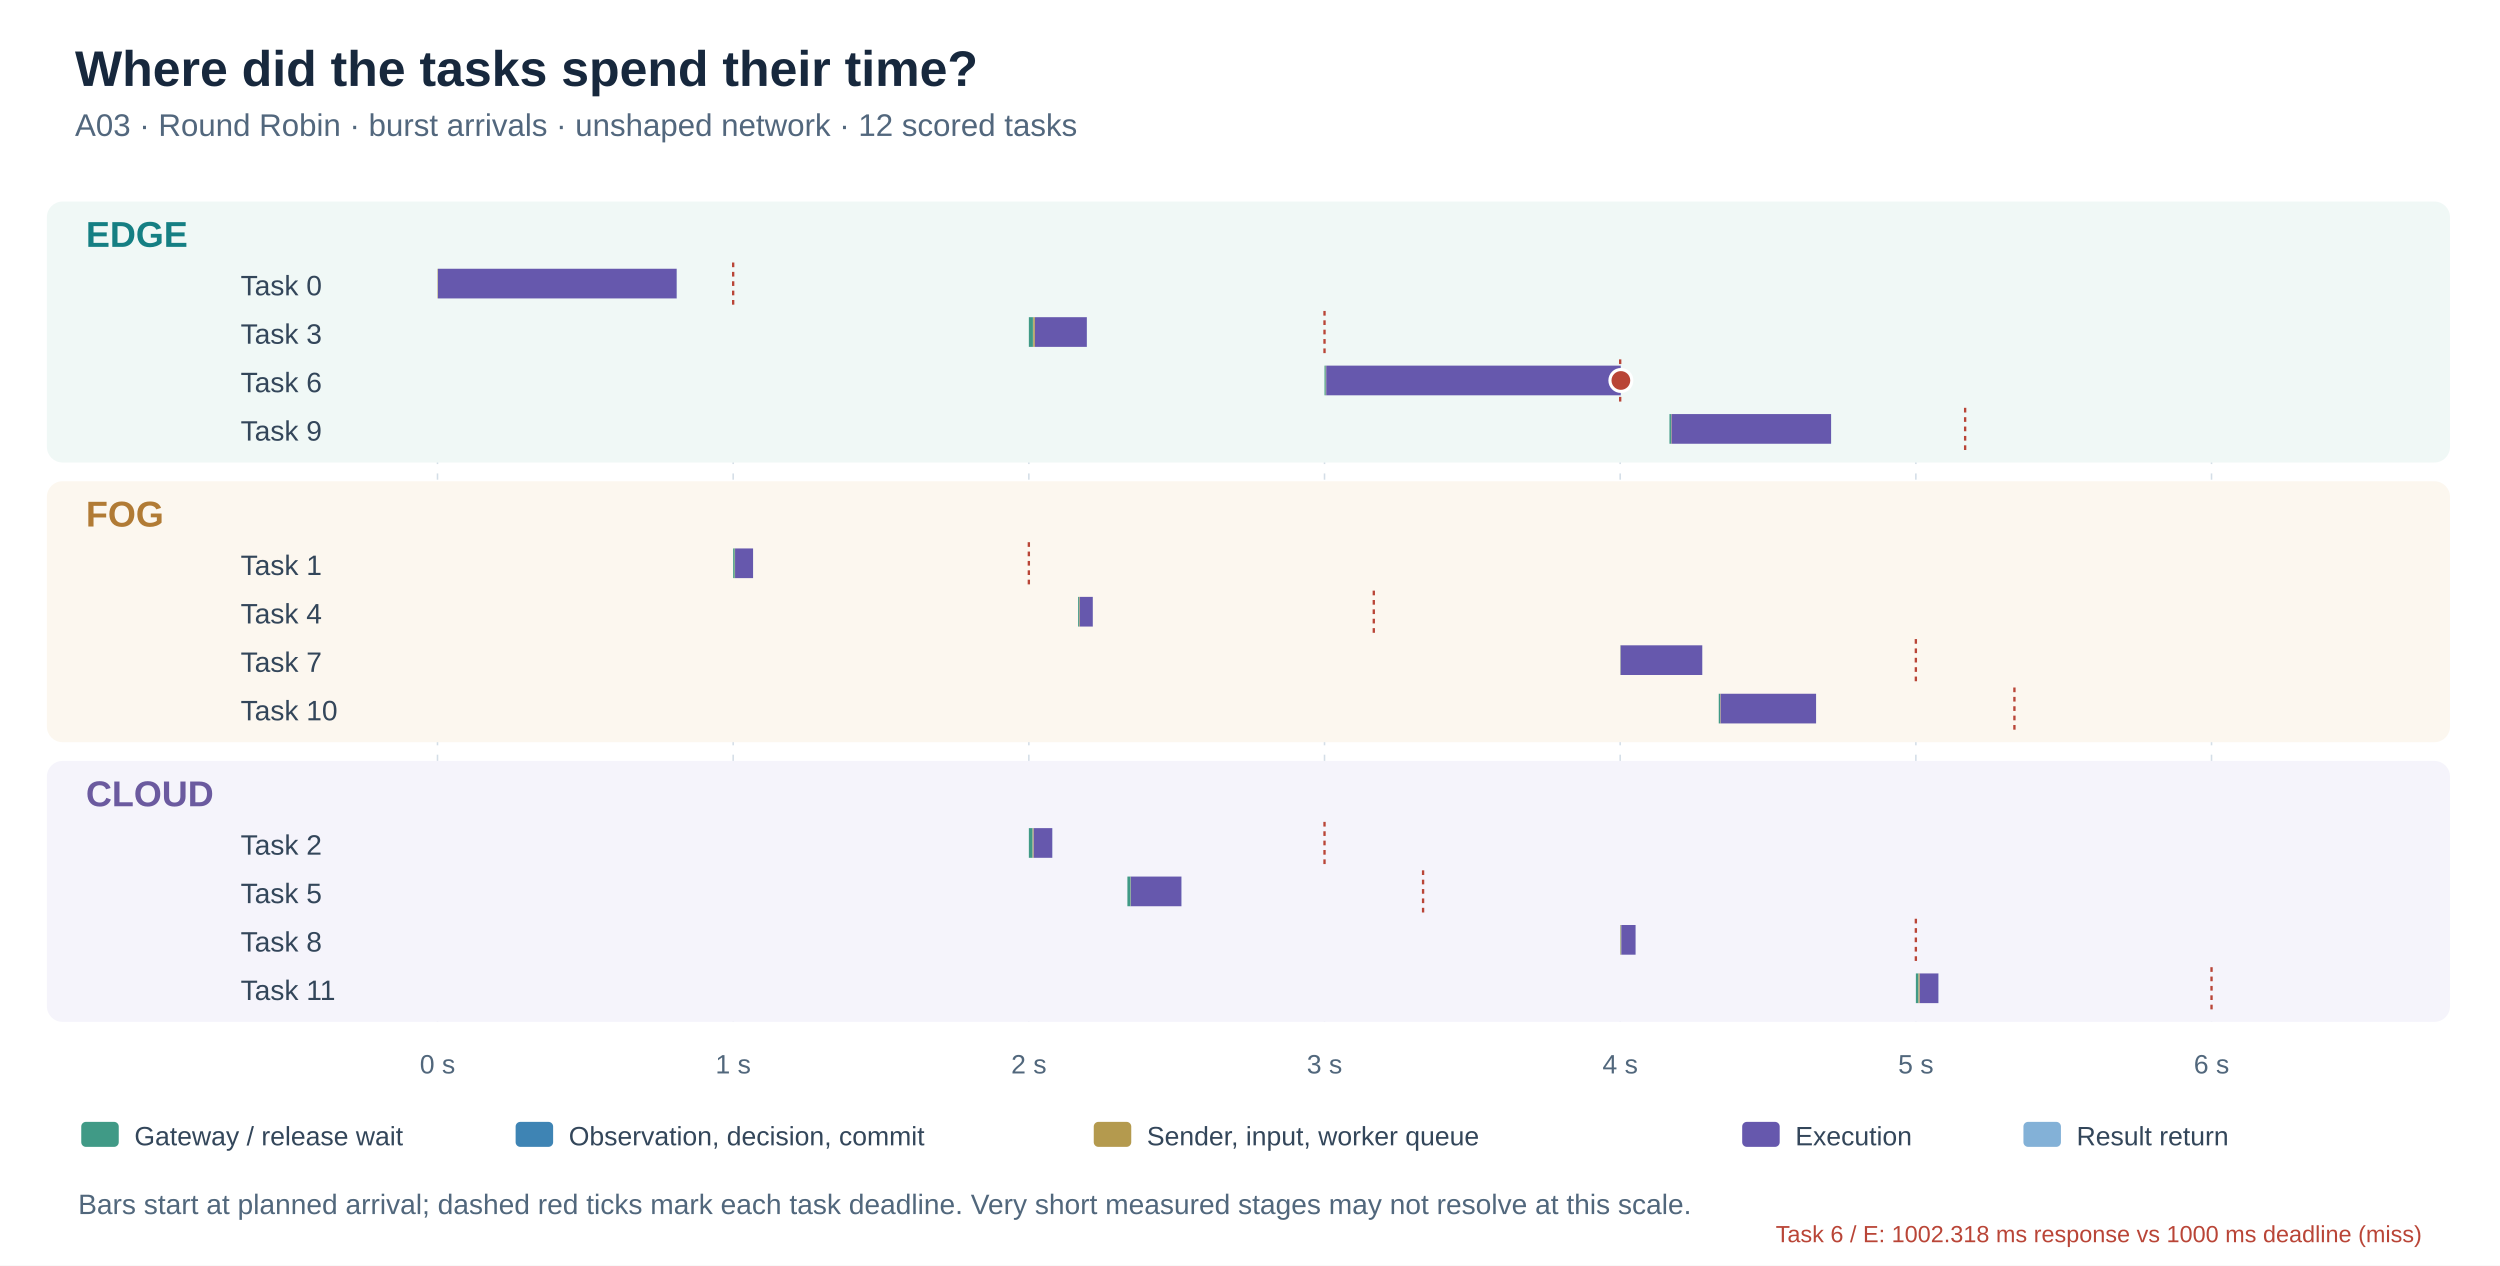
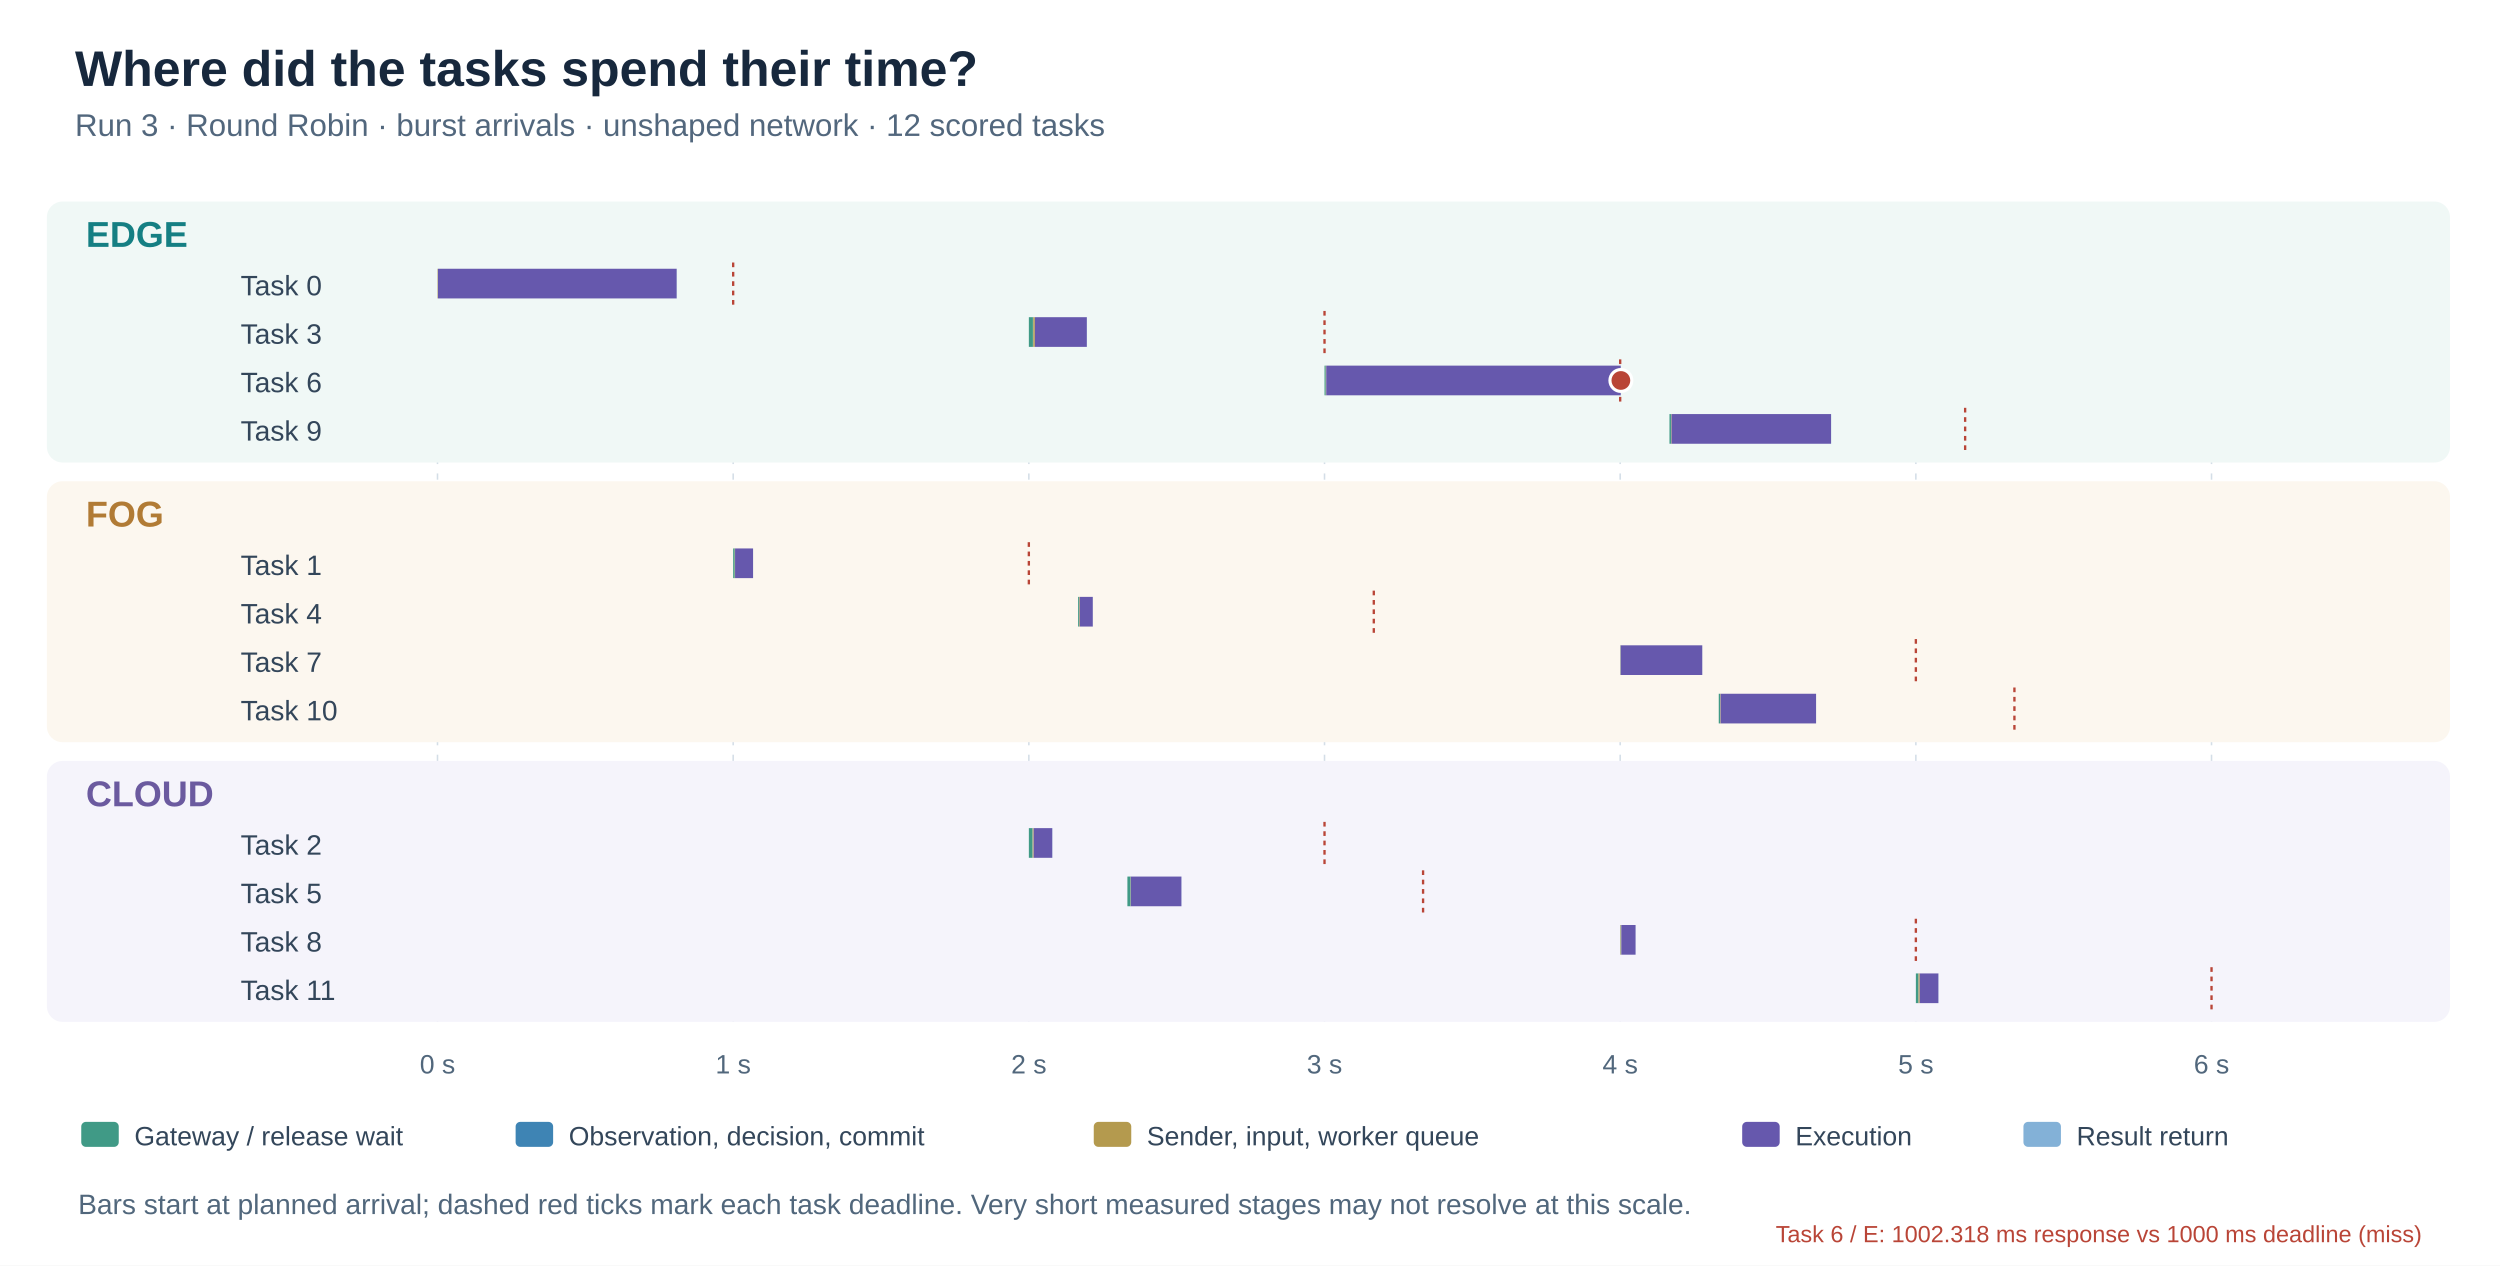
- <svg xmlns="http://www.w3.org/2000/svg" width="1600" height="810" viewBox="0 0 1600 810" role="img" aria-label="A03 Round Robin burst unshaped: twelve measured tasks grouped by Edge, Fog, and Cloud on a common timeline.">
+ <svg xmlns="http://www.w3.org/2000/svg" width="1600" height="810" viewBox="0 0 1600 810" role="img" aria-label="Run 3 Round Robin burst unshaped: twelve measured tasks grouped by Edge, Fog, and Cloud on a common timeline.">
  <rect width="100%" height="100%" fill="white" />
  <text x="48" y="55" font-family="Arial,sans-serif" font-size="32" font-weight="700" fill="#17283D">Where did the tasks spend their time?</text>
-   <text x="48" y="87" font-family="Arial,sans-serif" font-size="20" fill="#52677D">A03 · Round Robin · burst arrivals · unshaped network · 12 scored tasks</text>
+   <text x="48" y="87" font-family="Arial,sans-serif" font-size="20" fill="#52677D">Run 3 · Round Robin · burst arrivals · unshaped network · 12 scored tasks</text>
  <path d="M280.00 133 V654" stroke="#D4DEE7" stroke-dasharray="4 6" />
  <text x="280.00" y="687" font-family="Arial,sans-serif" font-size="17" fill="#51677C" text-anchor="middle">0 s</text>
  <path d="M469.23 133 V654" stroke="#D4DEE7" stroke-dasharray="4 6" />
  <text x="469.23" y="687" font-family="Arial,sans-serif" font-size="17" fill="#51677C" text-anchor="middle">1 s</text>
  <path d="M658.46 133 V654" stroke="#D4DEE7" stroke-dasharray="4 6" />
  <text x="658.46" y="687" font-family="Arial,sans-serif" font-size="17" fill="#51677C" text-anchor="middle">2 s</text>
  <path d="M847.69 133 V654" stroke="#D4DEE7" stroke-dasharray="4 6" />
  <text x="847.69" y="687" font-family="Arial,sans-serif" font-size="17" fill="#51677C" text-anchor="middle">3 s</text>
  <path d="M1036.92 133 V654" stroke="#D4DEE7" stroke-dasharray="4 6" />
  <text x="1036.92" y="687" font-family="Arial,sans-serif" font-size="17" fill="#51677C" text-anchor="middle">4 s</text>
  <path d="M1226.15 133 V654" stroke="#D4DEE7" stroke-dasharray="4 6" />
  <text x="1226.15" y="687" font-family="Arial,sans-serif" font-size="17" fill="#51677C" text-anchor="middle">5 s</text>
  <path d="M1415.38 133 V654" stroke="#D4DEE7" stroke-dasharray="4 6" />
  <text x="1415.38" y="687" font-family="Arial,sans-serif" font-size="17" fill="#51677C" text-anchor="middle">6 s</text>
  <rect x="30" y="129" width="1538" height="167" rx="10" fill="#F0F8F6" />
  <text x="55" y="158" font-family="Arial,sans-serif" font-size="23" font-weight="700" fill="#157F83">EDGE</text>
  <text x="154" y="189" font-family="Arial,sans-serif" font-size="18" fill="#33465A">Task 0</text>
  <rect x="280" y="172" width="0.004" height="19" fill="#409A86" />
  <rect x="280.004" y="172" width="0.009" height="19" fill="#409A86" />
  <rect x="280.013" y="172" width="0.001" height="19" fill="#3E84B4" />
  <rect x="280.014" y="172" width="0.002" height="19" fill="#3E84B4" />
  <rect x="280.015" y="172" width="0.003" height="19" fill="#3E84B4" />
  <rect x="280.019" y="172" width="0.012" height="19" fill="#B49A4E" />
  <rect x="280.031" y="172" width="0.217" height="19" fill="#B49A4E" />
  <rect x="280.248" y="172" width="0.047" height="19" fill="#B49A4E" />
  <rect x="280.295" y="172" width="152.792" height="19" fill="#6658AD" />
  <rect x="433.087" y="172" width="0.075" height="19" fill="#83B1D7" />
  <path d="M469.23 168 V196" stroke="#B94537" stroke-width="1.5" stroke-dasharray="3 3" />
  <text x="154" y="220" font-family="Arial,sans-serif" font-size="18" fill="#33465A">Task 3</text>
  <rect x="658.462" y="203" width="2.591" height="19" fill="#409A86" />
  <rect x="661.052" y="203" width="0.198" height="19" fill="#409A86" />
  <rect x="661.251" y="203" width="0.001" height="19" fill="#3E84B4" />
  <rect x="661.252" y="203" width="0.003" height="19" fill="#3E84B4" />
  <rect x="661.254" y="203" width="0.011" height="19" fill="#3E84B4" />
  <rect x="661.265" y="203" width="0.055" height="19" fill="#B49A4E" />
  <rect x="661.32" y="203" width="0.941" height="19" fill="#B49A4E" />
  <rect x="662.261" y="203" width="0.071" height="19" fill="#B49A4E" />
  <rect x="662.332" y="203" width="33.263" height="19" fill="#6658AD" />
  <rect x="695.595" y="203" width="0.054" height="19" fill="#83B1D7" />
  <path d="M847.69 199 V227" stroke="#B94537" stroke-width="1.5" stroke-dasharray="3 3" />
  <text x="154" y="251" font-family="Arial,sans-serif" font-size="18" fill="#33465A">Task 6</text>
  <rect x="847.692" y="234" width="0.76" height="19" fill="#409A86" />
  <rect x="848.453" y="234" width="0.04" height="19" fill="#409A86" />
  <rect x="848.492" y="234" width="0.007" height="19" fill="#3E84B4" />
  <rect x="848.499" y="234" width="0.004" height="19" fill="#3E84B4" />
  <rect x="848.504" y="234" width="0.012" height="19" fill="#3E84B4" />
  <rect x="848.515" y="234" width="0.047" height="19" fill="#B49A4E" />
  <rect x="848.562" y="234" width="0.114" height="19" fill="#B49A4E" />
  <rect x="848.677" y="234" width="0.119" height="19" fill="#B49A4E" />
  <rect x="848.796" y="234" width="188.495" height="19" fill="#6658AD" />
  <rect x="1037.291" y="234" width="0.07" height="19" fill="#83B1D7" />
  <path d="M1036.92 230 V258" stroke="#B94537" stroke-width="1.5" stroke-dasharray="3 3" />
  <circle cx="1037.36" cy="243.5" r="7" fill="#B94537" stroke="white" stroke-width="2" />
  <text x="154" y="282" font-family="Arial,sans-serif" font-size="18" fill="#33465A">Task 9</text>
  <rect x="1068.461" y="265" width="0.95" height="19" fill="#409A86" />
  <rect x="1069.411" y="265" width="0.021" height="19" fill="#409A86" />
  <rect x="1069.432" y="265" width="0.001" height="19" fill="#3E84B4" />
  <rect x="1069.433" y="265" width="0.001" height="19" fill="#3E84B4" />
  <rect x="1069.434" y="265" width="0.004" height="19" fill="#3E84B4" />
  <rect x="1069.438" y="265" width="0.019" height="19" fill="#B49A4E" />
  <rect x="1069.458" y="265" width="0.313" height="19" fill="#B49A4E" />
  <rect x="1069.77" y="265" width="0.023" height="19" fill="#B49A4E" />
  <rect x="1069.793" y="265" width="102.075" height="19" fill="#6658AD" />
  <rect x="1171.868" y="265" width="0.071" height="19" fill="#83B1D7" />
  <path d="M1257.69 261 V289" stroke="#B94537" stroke-width="1.5" stroke-dasharray="3 3" />
  <rect x="30" y="308" width="1538" height="167" rx="10" fill="#FCF7EF" />
  <text x="55" y="337" font-family="Arial,sans-serif" font-size="23" font-weight="700" fill="#B17B35">FOG</text>
  <text x="154" y="368" font-family="Arial,sans-serif" font-size="18" fill="#33465A">Task 1</text>
  <rect x="469.231" y="351" width="0.973" height="19" fill="#409A86" />
  <rect x="470.203" y="351" width="0.032" height="19" fill="#409A86" />
  <rect x="470.235" y="351" width="0.001" height="19" fill="#3E84B4" />
  <rect x="470.236" y="351" width="0.003" height="19" fill="#3E84B4" />
  <rect x="470.24" y="351" width="0.006" height="19" fill="#3E84B4" />
  <rect x="470.246" y="351" width="0.024" height="19" fill="#B49A4E" />
  <rect x="470.27" y="351" width="0.085" height="19" fill="#B49A4E" />
  <rect x="470.355" y="351" width="0.079" height="19" fill="#B49A4E" />
  <rect x="470.434" y="351" width="11.499" height="19" fill="#6658AD" />
  <rect x="481.933" y="351" width="0.069" height="19" fill="#83B1D7" />
  <path d="M658.46 347 V375" stroke="#B94537" stroke-width="1.5" stroke-dasharray="3 3" />
  <text x="154" y="399" font-family="Arial,sans-serif" font-size="18" fill="#33465A">Task 4</text>
  <rect x="690" y="382" width="0.594" height="19" fill="#409A86" />
  <rect x="690.594" y="382" width="0.02" height="19" fill="#409A86" />
  <rect x="690.614" y="382" width="0.001" height="19" fill="#3E84B4" />
  <rect x="690.615" y="382" width="0.002" height="19" fill="#3E84B4" />
  <rect x="690.616" y="382" width="0.005" height="19" fill="#3E84B4" />
  <rect x="690.622" y="382" width="0.02" height="19" fill="#B49A4E" />
  <rect x="690.642" y="382" width="0.363" height="19" fill="#B49A4E" />
  <rect x="691.005" y="382" width="0.029" height="19" fill="#B49A4E" />
  <rect x="691.034" y="382" width="8.363" height="19" fill="#6658AD" />
  <rect x="699.397" y="382" width="0.057" height="19" fill="#83B1D7" />
  <path d="M879.23 378 V406" stroke="#B94537" stroke-width="1.5" stroke-dasharray="3 3" />
  <text x="154" y="430" font-family="Arial,sans-serif" font-size="18" fill="#33465A">Task 7</text>
  <rect x="1036.923" y="413" width="0.149" height="19" fill="#409A86" />
  <rect x="1037.072" y="413" width="0.021" height="19" fill="#409A86" />
  <rect x="1037.093" y="413" width="0.001" height="19" fill="#3E84B4" />
  <rect x="1037.094" y="413" width="0.002" height="19" fill="#3E84B4" />
  <rect x="1037.096" y="413" width="0.006" height="19" fill="#3E84B4" />
  <rect x="1037.102" y="413" width="0.029" height="19" fill="#B49A4E" />
  <rect x="1037.132" y="413" width="0.061" height="19" fill="#B49A4E" />
  <rect x="1037.192" y="413" width="0.064" height="19" fill="#B49A4E" />
  <rect x="1037.256" y="413" width="52.189" height="19" fill="#6658AD" />
  <rect x="1089.445" y="413" width="0.051" height="19" fill="#83B1D7" />
  <path d="M1226.15 409 V437" stroke="#B94537" stroke-width="1.5" stroke-dasharray="3 3" />
  <text x="154" y="461" font-family="Arial,sans-serif" font-size="18" fill="#33465A">Task 10</text>
  <rect x="1100" y="444" width="0.854" height="19" fill="#409A86" />
  <rect x="1100.854" y="444" width="0.017" height="19" fill="#409A86" />
  <rect x="1100.871" y="444" width="0.001" height="19" fill="#3E84B4" />
  <rect x="1100.871" y="444" width="0.001" height="19" fill="#3E84B4" />
  <rect x="1100.872" y="444" width="0.004" height="19" fill="#3E84B4" />
  <rect x="1100.877" y="444" width="0.018" height="19" fill="#B49A4E" />
  <rect x="1100.895" y="444" width="0.283" height="19" fill="#B49A4E" />
  <rect x="1101.178" y="444" width="0.022" height="19" fill="#B49A4E" />
  <rect x="1101.199" y="444" width="61.068" height="19" fill="#6658AD" />
  <rect x="1162.268" y="444" width="0.045" height="19" fill="#83B1D7" />
  <path d="M1289.23 440 V468" stroke="#B94537" stroke-width="1.5" stroke-dasharray="3 3" />
  <rect x="30" y="487" width="1538" height="167" rx="10" fill="#F5F4FB" />
  <text x="55" y="516" font-family="Arial,sans-serif" font-size="23" font-weight="700" fill="#6B5A9F">CLOUD</text>
  <text x="154" y="547" font-family="Arial,sans-serif" font-size="18" fill="#33465A">Task 2</text>
  <rect x="658.462" y="530" width="2.272" height="19" fill="#409A86" />
  <rect x="660.734" y="530" width="0.17" height="19" fill="#409A86" />
  <rect x="660.903" y="530" width="0.006" height="19" fill="#3E84B4" />
  <rect x="660.909" y="530" width="0.008" height="19" fill="#3E84B4" />
  <rect x="660.917" y="530" width="0.019" height="19" fill="#3E84B4" />
  <rect x="660.936" y="530" width="0.136" height="19" fill="#B49A4E" />
  <rect x="661.072" y="530" width="0.284" height="19" fill="#B49A4E" />
  <rect x="661.356" y="530" width="0.221" height="19" fill="#B49A4E" />
  <rect x="661.577" y="530" width="11.868" height="19" fill="#6658AD" />
  <rect x="673.445" y="530" width="0.104" height="19" fill="#83B1D7" />
  <path d="M847.69 526 V554" stroke="#B94537" stroke-width="1.5" stroke-dasharray="3 3" />
  <text x="154" y="578" font-family="Arial,sans-serif" font-size="18" fill="#33465A">Task 5</text>
  <rect x="721.538" y="561" width="2.014" height="19" fill="#409A86" />
  <rect x="723.552" y="561" width="0.042" height="19" fill="#409A86" />
  <rect x="723.594" y="561" width="0.002" height="19" fill="#3E84B4" />
  <rect x="723.596" y="561" width="0.003" height="19" fill="#3E84B4" />
  <rect x="723.598" y="561" width="0.011" height="19" fill="#3E84B4" />
  <rect x="723.609" y="561" width="0.053" height="19" fill="#B49A4E" />
  <rect x="723.662" y="561" width="0.07" height="19" fill="#B49A4E" />
  <rect x="723.731" y="561" width="0.037" height="19" fill="#B49A4E" />
  <rect x="723.769" y="561" width="32.342" height="19" fill="#6658AD" />
  <rect x="756.111" y="561" width="0.069" height="19" fill="#83B1D7" />
  <path d="M910.77 557 V585" stroke="#B94537" stroke-width="1.5" stroke-dasharray="3 3" />
  <text x="154" y="609" font-family="Arial,sans-serif" font-size="18" fill="#33465A">Task 8</text>
  <rect x="1036.923" y="592" width="0.203" height="19" fill="#409A86" />
  <rect x="1037.126" y="592" width="0.03" height="19" fill="#409A86" />
  <rect x="1037.156" y="592" width="0.001" height="19" fill="#3E84B4" />
  <rect x="1037.156" y="592" width="0.004" height="19" fill="#3E84B4" />
  <rect x="1037.159" y="592" width="0.006" height="19" fill="#3E84B4" />
  <rect x="1037.166" y="592" width="0.026" height="19" fill="#B49A4E" />
  <rect x="1037.192" y="592" width="0.415" height="19" fill="#B49A4E" />
  <rect x="1037.607" y="592" width="0.028" height="19" fill="#B49A4E" />
  <rect x="1037.635" y="592" width="9.129" height="19" fill="#6658AD" />
  <rect x="1046.764" y="592" width="0.046" height="19" fill="#83B1D7" />
  <path d="M1226.15 588 V616" stroke="#B94537" stroke-width="1.5" stroke-dasharray="3 3" />
  <text x="154" y="640" font-family="Arial,sans-serif" font-size="18" fill="#33465A">Task 11</text>
  <rect x="1226.154" y="623" width="1.546" height="19" fill="#409A86" />
  <rect x="1227.699" y="623" width="0.145" height="19" fill="#409A86" />
  <rect x="1227.844" y="623" width="0.005" height="19" fill="#3E84B4" />
  <rect x="1227.849" y="623" width="0.006" height="19" fill="#3E84B4" />
  <rect x="1227.855" y="623" width="0.019" height="19" fill="#3E84B4" />
  <rect x="1227.874" y="623" width="0.087" height="19" fill="#B49A4E" />
  <rect x="1227.961" y="623" width="0.605" height="19" fill="#B49A4E" />
  <rect x="1228.566" y="623" width="0.116" height="19" fill="#B49A4E" />
  <rect x="1228.682" y="623" width="11.888" height="19" fill="#6658AD" />
  <rect x="1240.57" y="623" width="0.105" height="19" fill="#83B1D7" />
  <path d="M1415.38 619 V647" stroke="#B94537" stroke-width="1.5" stroke-dasharray="3 3" />
  <rect x="52" y="718" width="24" height="16" rx="3" fill="#409A86" />
  <text x="86" y="733" font-family="Arial,sans-serif" font-size="17" fill="#33465A">Gateway / release wait</text>
  <rect x="330" y="718" width="24" height="16" rx="3" fill="#3E84B4" />
  <text x="364" y="733" font-family="Arial,sans-serif" font-size="17" fill="#33465A">Observation, decision, commit</text>
  <rect x="700" y="718" width="24" height="16" rx="3" fill="#B49A4E" />
  <text x="734" y="733" font-family="Arial,sans-serif" font-size="17" fill="#33465A">Sender, input, worker queue</text>
  <rect x="1115" y="718" width="24" height="16" rx="3" fill="#6658AD" />
  <text x="1149" y="733" font-family="Arial,sans-serif" font-size="17" fill="#33465A">Execution</text>
  <rect x="1295" y="718" width="24" height="16" rx="3" fill="#83B1D7" />
  <text x="1329" y="733" font-family="Arial,sans-serif" font-size="17" fill="#33465A">Result return</text>
  <text x="50" y="777" font-family="Arial,sans-serif" font-size="18" fill="#51677C">Bars start at planned arrival; dashed red ticks mark each task deadline. Very short measured stages may not resolve at this scale.</text>
  <text x="1550" y="795" font-family="Arial,sans-serif" font-size="15" text-anchor="end" fill="#B94537">Task 6 / E: 1002.318 ms response vs 1000 ms deadline (miss)</text>
</svg>
